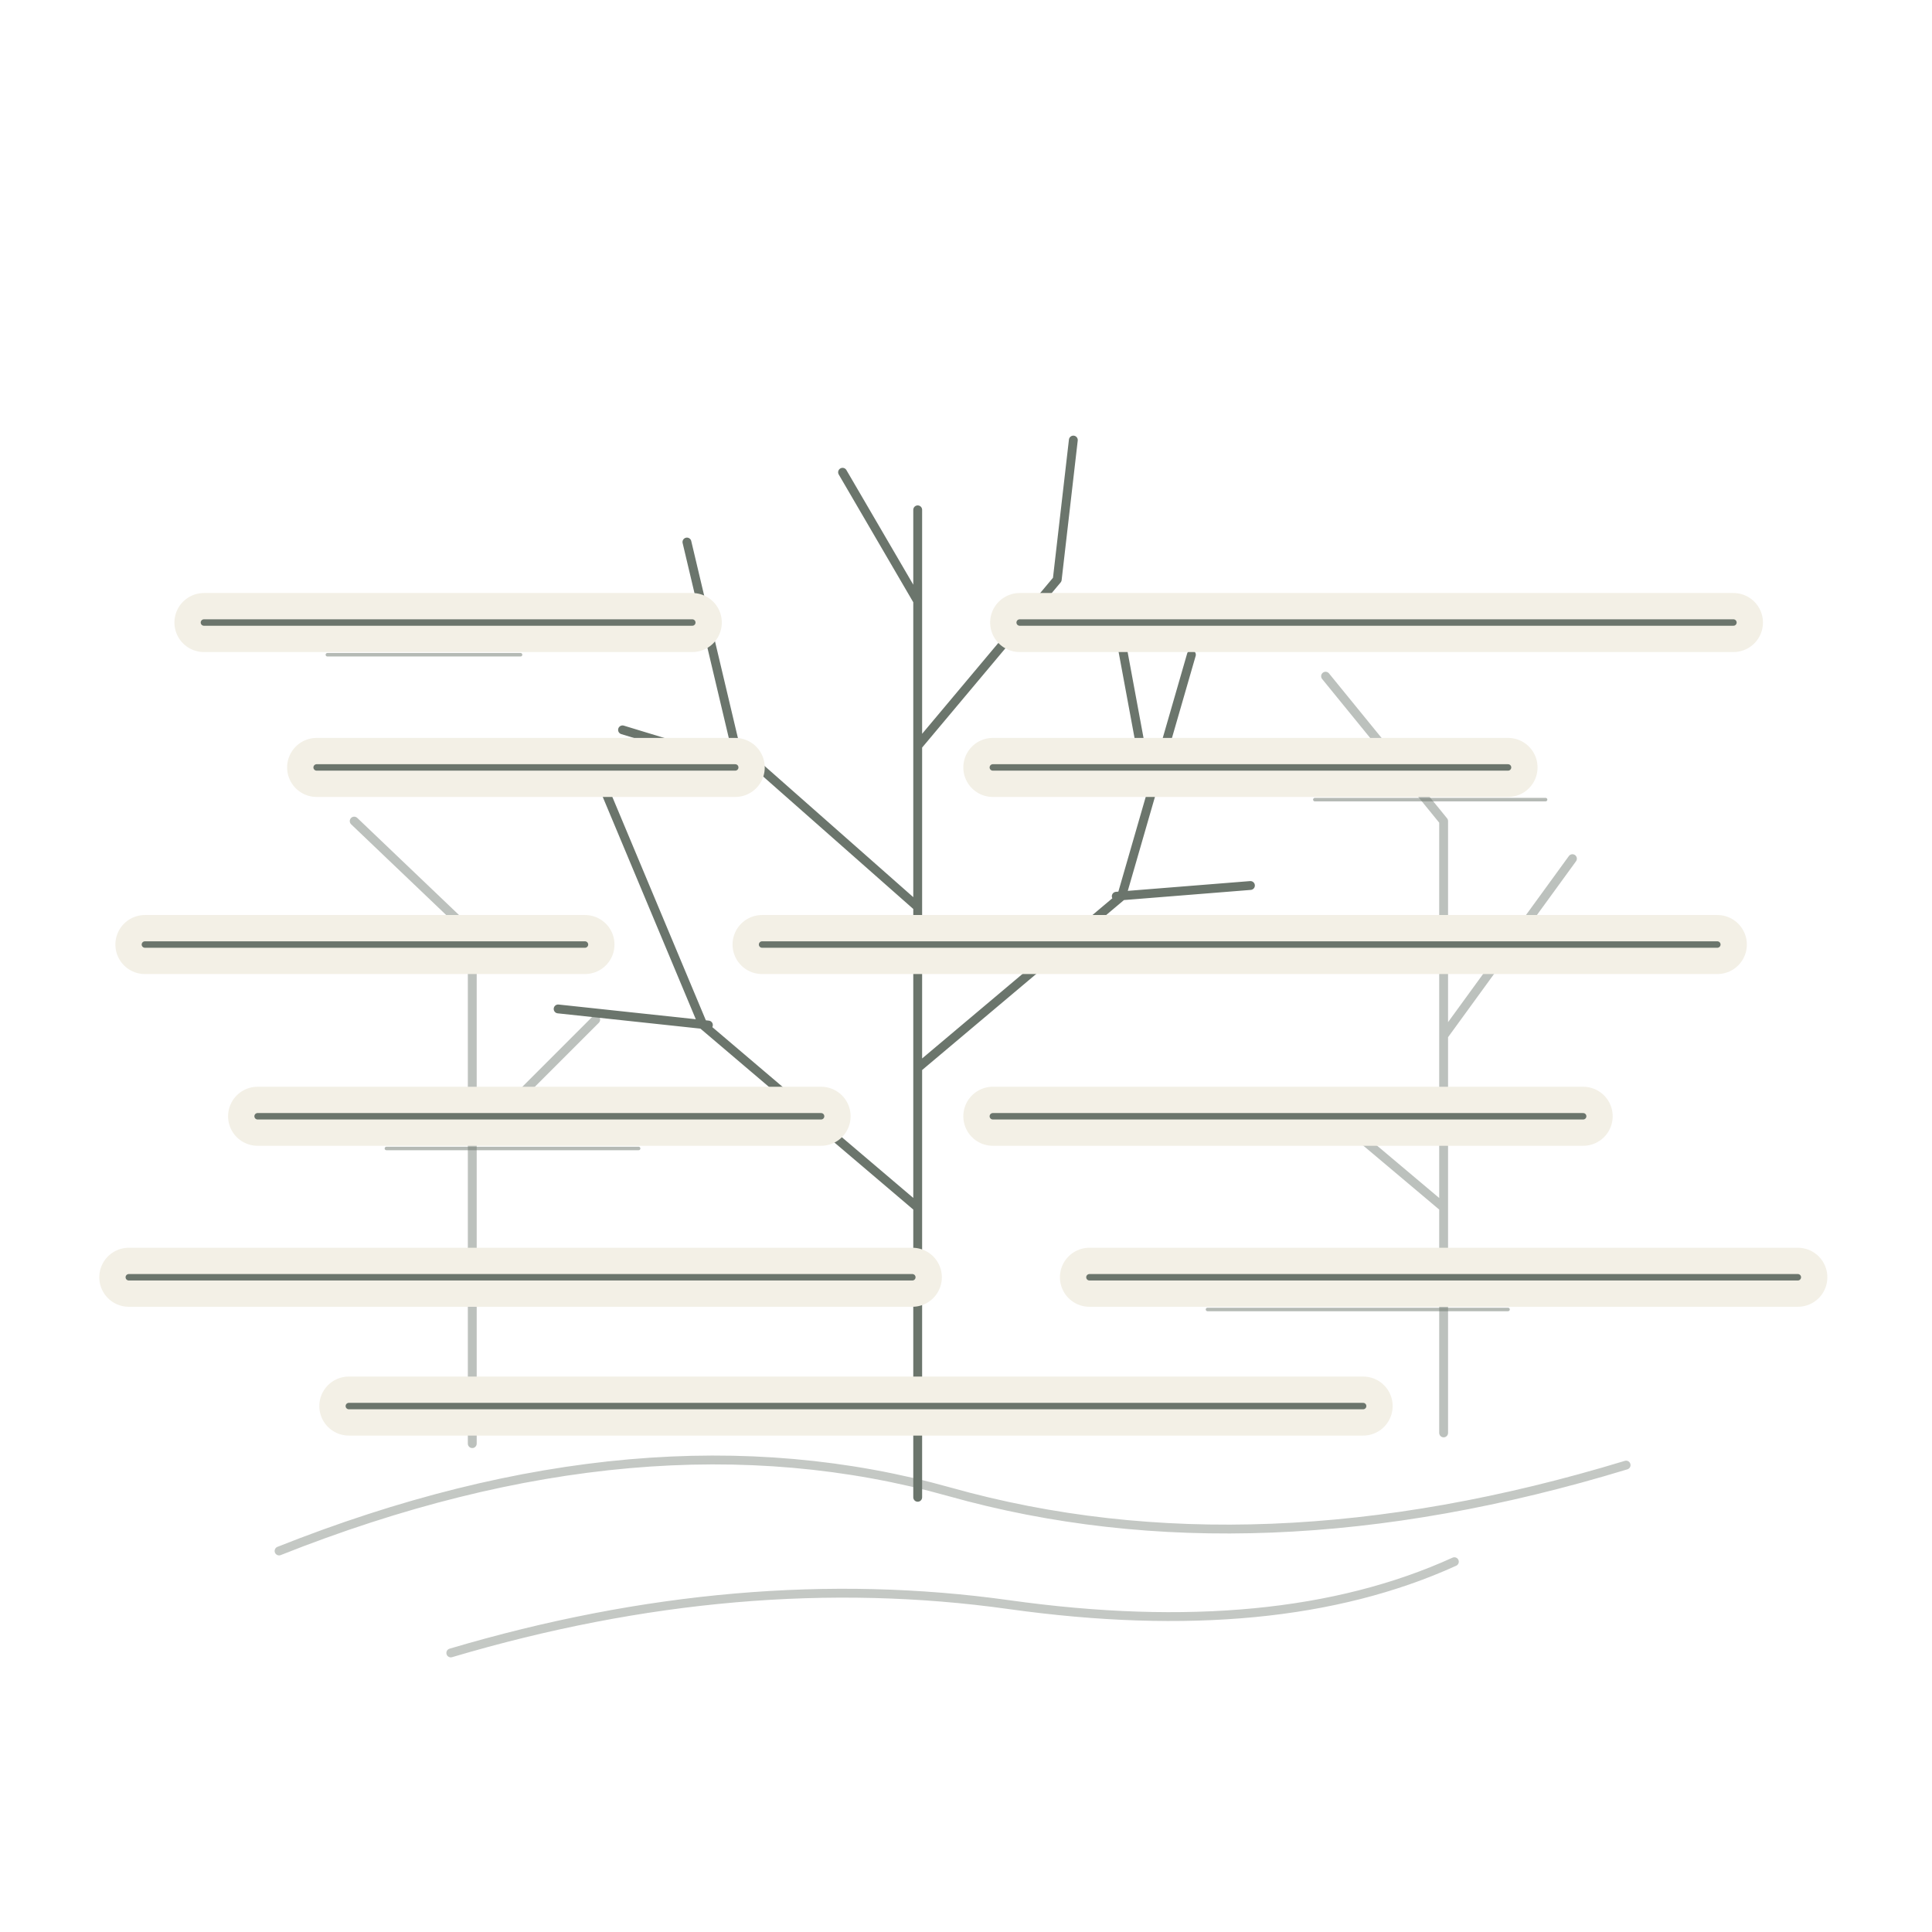
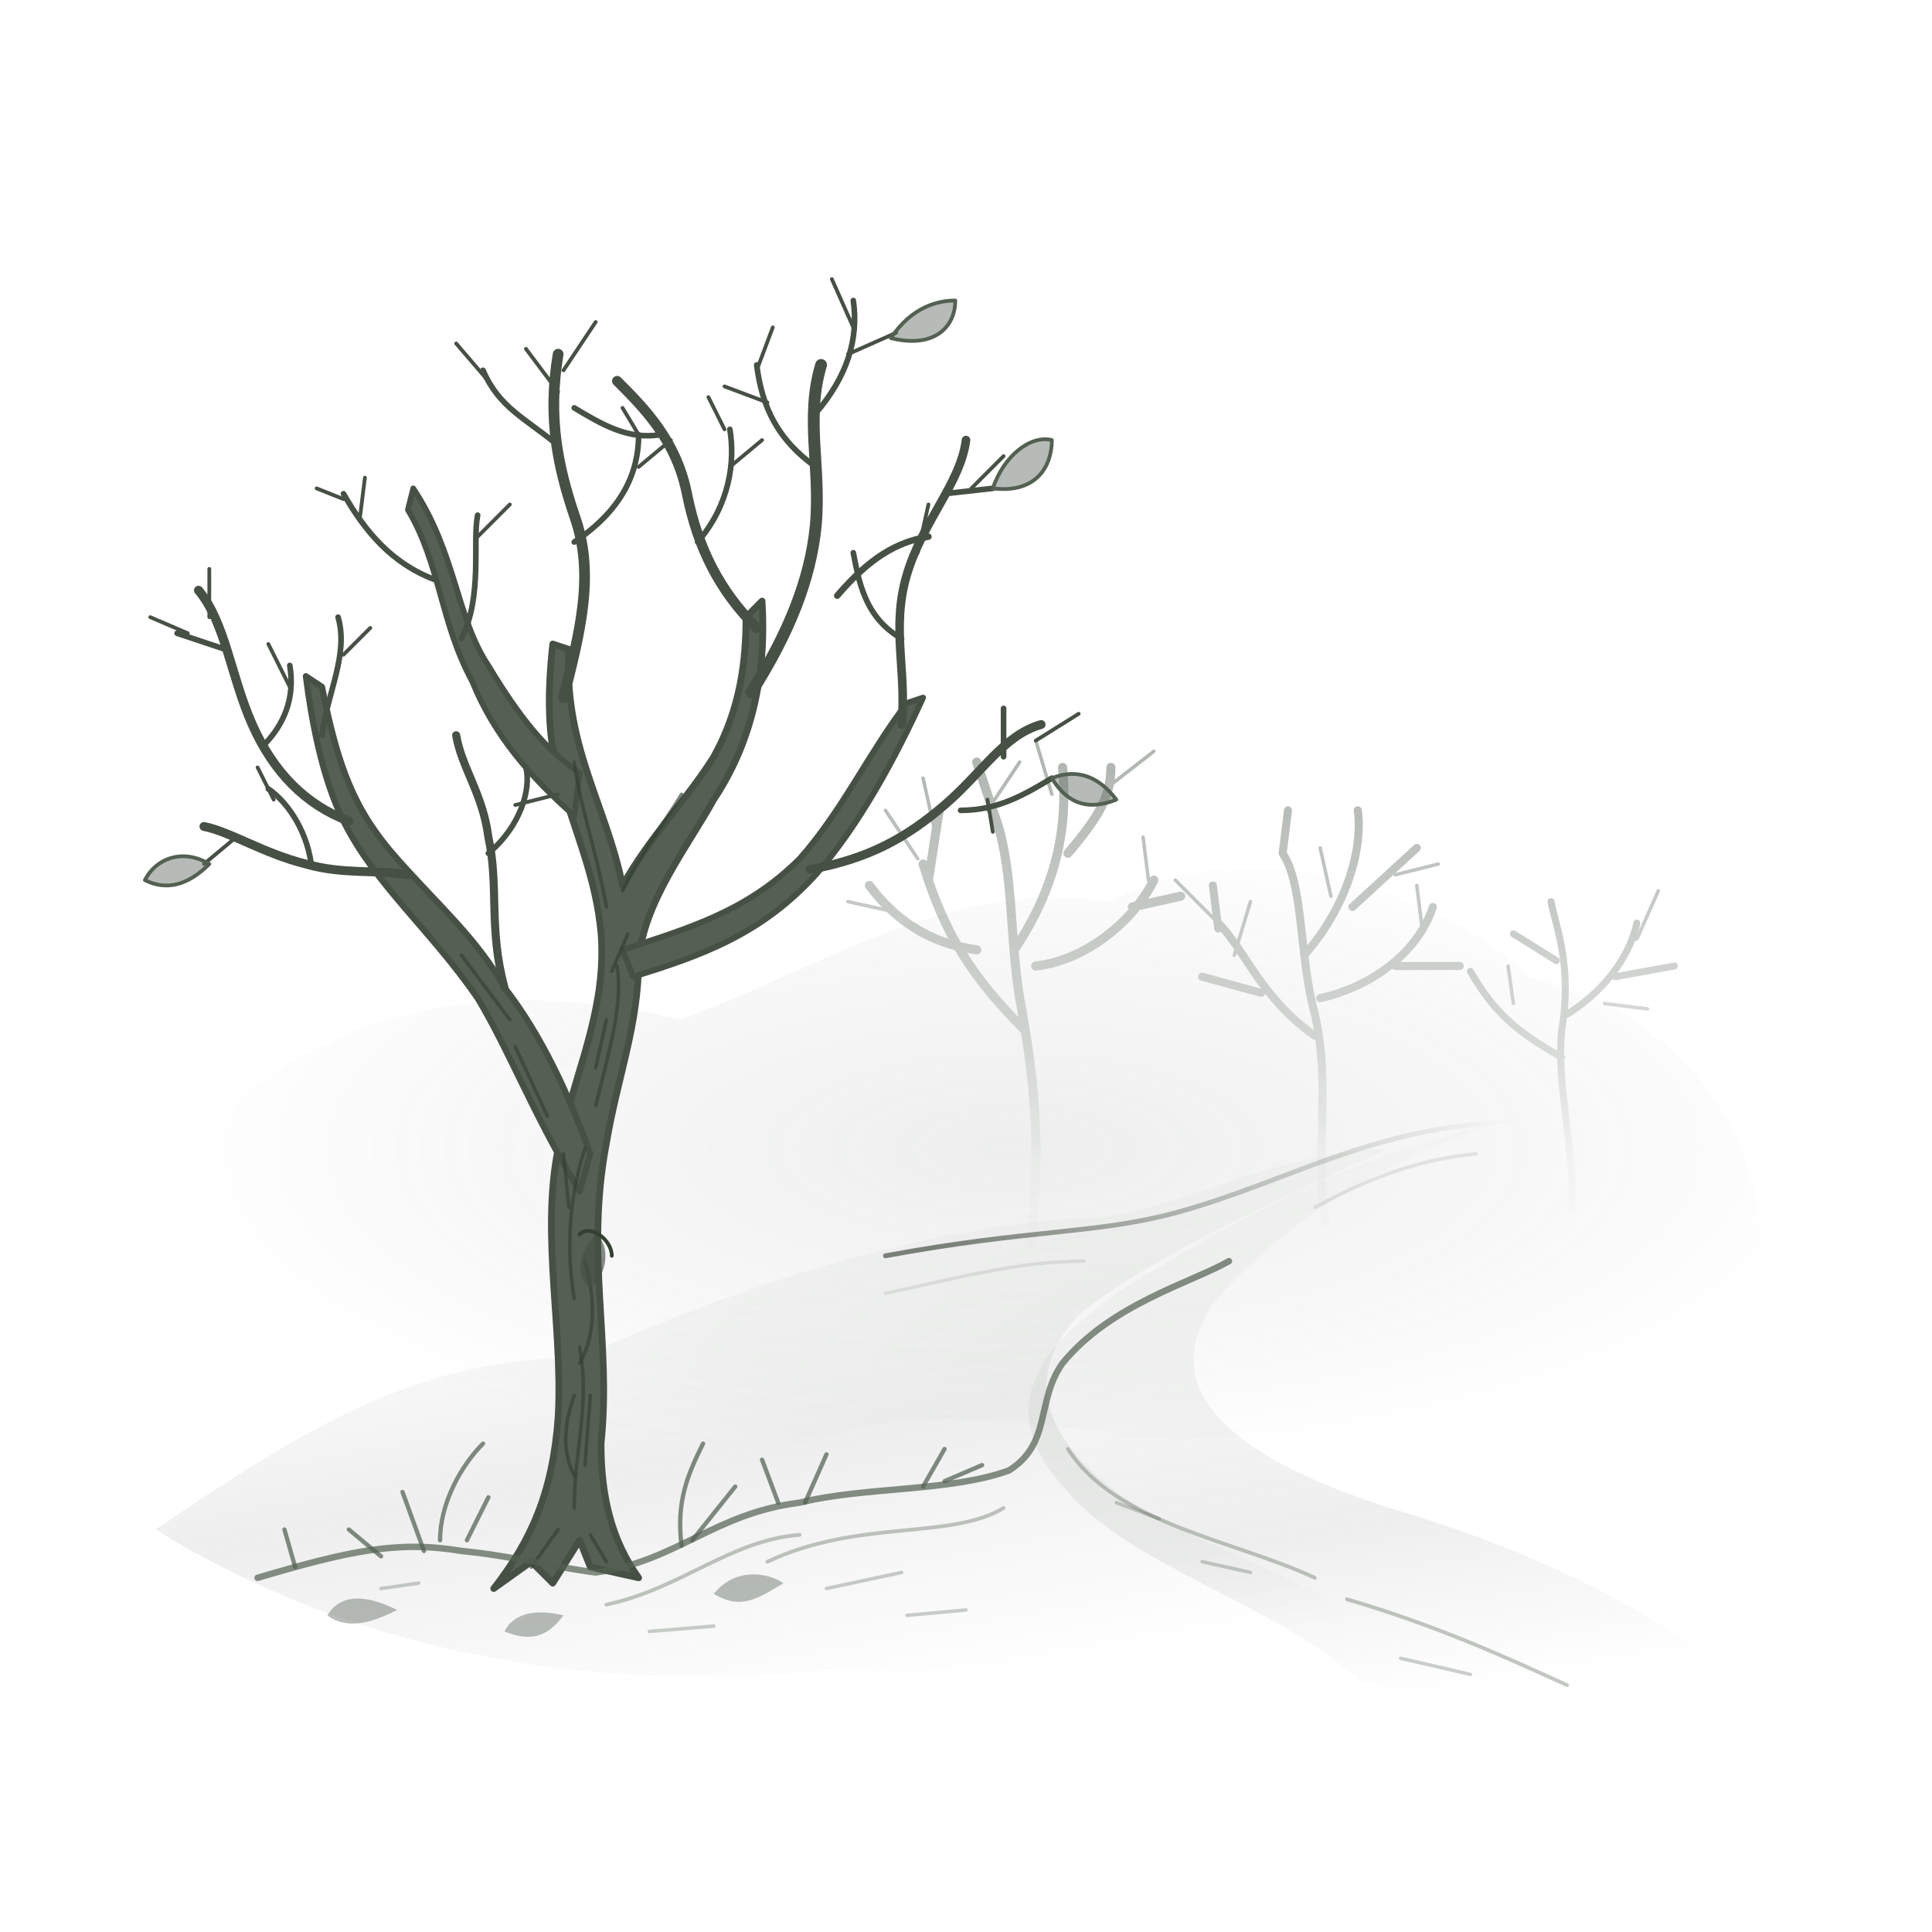
- <svg xmlns="http://www.w3.org/2000/svg" viewBox="0 0 360 360" fill="none" color="#6b756c" role="img" aria-labelledby="title desc">
-   <g stroke="currentColor" stroke-width="1.65" stroke-linecap="round" stroke-linejoin="round">
-     <path d="M52 289q68-27 125-11t126-5M84 308q54-16 104-9t83-8" opacity=".4" />
-     <path d="M171 279V95M171 225l-40-34-18-43M171 199l38-32 13-45M171 169l-34-30-9-38M171 139l26-31 3-26M132 191l-28-3M139 143l-23-7M208 167l25-2M214 147l-5-27M171 112l-14-24" />
-     <path d="M88 269V174l-22-21M88 213l23-23M269 267V153l-22-27M269 193l24-33M269 225l-19-16" opacity=".45" />
-     <path d="M38 116h91m61 0h133" stroke="#f3f0e6" stroke-width="11" />
-     <path d="M38 116h91m61 0h133" stroke-width="1.2" />
-     <path d="M59 143h78m48 0h96" stroke="#f3f0e6" stroke-width="11" />
-     <path d="M59 143h78m48 0h96" stroke-width="1.2" />
-     <path d="M27 176h82m33 0h178" stroke="#f3f0e6" stroke-width="11" />
-     <path d="M27 176h82m33 0h178" stroke-width="1.2" />
-     <path d="M48 208h105m32 0h110" stroke="#f3f0e6" stroke-width="11" />
-     <path d="M48 208h105m32 0h110" stroke-width="1.2" />
-     <path d="M24 238h146m33 0h132" stroke="#f3f0e6" stroke-width="11" />
-     <path d="M24 238h146m33 0h132" stroke-width="1.2" />
-     <path d="M65 262h189" stroke="#f3f0e6" stroke-width="11" />
-     <path d="M65 262h189" stroke-width="1.2" />
-     <path d="M61 122h36M245 149h43M72 214h47M225 244h56" stroke-width=".65" opacity=".5" />
+ <svg xmlns="http://www.w3.org/2000/svg" viewBox="0 0 360 360" fill="none">
+   <defs>
+     <linearGradient id="br-ground" x1="136" y1="224" x2="153" y2="319" gradientUnits="userSpaceOnUse">
+       <stop stop-color="#6b756c" stop-opacity="0" />
+       <stop offset=".48" stop-color="#6b756c" stop-opacity=".12" />
+       <stop offset="1" stop-color="#6b756c" stop-opacity="0" />
+     </linearGradient>
+     <linearGradient id="br-river" x1="238" y1="205" x2="256" y2="318" gradientUnits="userSpaceOnUse">
+       <stop stop-color="#6b756c" stop-opacity="0" />
+       <stop offset=".7" stop-color="#6b756c" stop-opacity=".12" />
+       <stop offset="1" stop-color="#6b756c" stop-opacity="0" />
+     </linearGradient>
+     <radialGradient id="br-haze" cx=".52" cy=".48" r=".55">
+       <stop stop-color="#6b756c" stop-opacity=".12" />
+       <stop offset=".64" stop-color="#6b756c" stop-opacity=".05" />
+       <stop offset="1" stop-color="#6b756c" stop-opacity="0" />
+     </radialGradient>
+     <linearGradient id="br-distance" x1="0" y1="143" x2="0" y2="237" gradientUnits="userSpaceOnUse">
+       <stop stop-color="white" stop-opacity=".52" />
+       <stop offset=".53" stop-color="white" stop-opacity=".26" />
+       <stop offset=".78" stop-color="white" stop-opacity=".04" />
+       <stop offset="1" stop-color="white" stop-opacity="0" />
+     </linearGradient>
+     <mask id="br-fog" maskUnits="userSpaceOnUse" x="145" y="110" width="190" height="150">
+       <path d="M145 110H335V260H145Z" fill="url(#br-distance)" />
+     </mask>
+     <linearGradient id="br-bank-fade" x1="181" y1="246" x2="279" y2="204" gradientUnits="userSpaceOnUse">
+       <stop stop-color="#465044" stop-opacity=".7" />
+       <stop offset=".7" stop-color="#6b756c" stop-opacity=".25" />
+       <stop offset="1" stop-color="#6b756c" stop-opacity="0" />
+     </linearGradient>
+   </defs>
+   <path d="M42 207C67 185 97 183 127 190C158 178 177 164 207 168C230 155 266 164 285 182C313 188 332 214 327 239C318 265 281 270 253 265C219 274 183 259 157 267C120 277 91 264 67 253C45 245 32 225 42 207Z" fill="url(#br-haze)" />
+   <path d="M29 285C57 266 78 253 108 253C139 239 171 229 201 227C218 227 234 215 259 214C232 226 212 236 201 245C189 258 196 271 214 282C233 292 250 296 265 312C223 306 191 313 156 311C111 316 66 308 29 285Z" fill="url(#br-ground)" />
+   <path d="M284 208C255 216 236 231 226 243C214 261 234 273 259 281C286 289 306 299 326 314C298 318 276 319 253 313C238 299 211 292 199 278C183 261 196 249 211 239C236 224 255 214 284 208Z" fill="url(#br-river)" />
+   <g mask="url(#br-fog)" stroke="#6b756c" stroke-linecap="round" stroke-linejoin="round">
+     <path d="M192 232C194 215 193 202 190 186C188 174 189 161 185 151M191 192C181 182 176 174 172 161M189 177C197 165 199 154 198 143M193 180C202 179 211 172 215 164M182 177C175 176 168 173 162 165M185 151L182 142M173 164L175 151M199 159C204 153 207 149 207 143M211 169L220 167" stroke-width="1.7" />
+     <path d="M247 228C245 213 248 202 245 189C242 178 243 165 239 159M245 193C235 186 232 177 227 172M243 178C251 169 254 158 253 151M246 186C255 184 264 178 267 169M235 185L224 182M252 169L264 158M260 180L272 180M239 159L240 151M227 173L226 165" stroke-width="1.5" />
+     <path d="M293 225C293 211 290 202 291 192C293 180 290 173 289 168M291 197C282 192 278 188 274 181M292 189C300 184 304 177 305 172M290 179L282 174M301 182L312 180" stroke-width="1.3" />
+     <g stroke-width=".65">
+       <path d="M171 160L165 151M174 154L172 145M184 151L190 142M196 148L193 138M206 147L215 140M214 164L213 156M167 170L158 168M227 172L219 164M230 178L233 168M248 167L246 158M260 163L268 161M265 173L264 165M282 187L281 180M299 187L307 188M305 175L309 166" />
+     </g>
+   </g>
+   <path d="M165 234C192 229 204 230 219 226C241 220 257 209 285 209" stroke="url(#br-bank-fade)" stroke-width=".9" stroke-linecap="round" />
+   <path d="M165 241C179 238 190 235 202 235M245 225C256 219 265 216 275 215" stroke="#6b756c" stroke-opacity=".16" stroke-width=".65" stroke-linecap="round" />
+   <g stroke-linecap="round" stroke-linejoin="round">
+     <path d="M92 296C99 287 103 278 104 264C105 246 100 227 105 210C108 198 113 187 112 174C111 163 107 155 104 144C102 137 102 129 103 120L106 121C105 139 113 150 116 165C121 156 128 149 133 141C138 132 139 123 139 115L142 112C143 128 139 140 133 149C128 158 120 168 119 179C119 191 115 201 113 213C109 234 114 250 112 269C112 279 114 287 119 294L110 292L108 287L103 295L99 291Z" fill="#536052" stroke="#465044" stroke-width="1.25" />
+     <path d="M108 222C99 207 95 196 89 186C80 173 70 165 64 153C60 145 58 134 57 126L60 128C63 143 66 151 74 160C82 169 89 175 94 184C101 193 106 204 110 215Z" fill="#536052" stroke="#465044" stroke-width="1.15" />
+     <path d="M116 177C128 173 139 170 149 160C157 151 162 140 169 131L172 130C167 141 160 154 152 163C142 174 131 178 118 182Z" fill="#536052" stroke="#465044" stroke-width="1.1" />
+     <path d="M107 152C99 145 92 137 88 127C82 116 82 105 76 95L77 91C85 103 85 115 91 124C97 134 102 140 108 144Z" fill="#536052" stroke="#465044" stroke-width="1.05" />
+     <path d="M140 129C147 118 151 108 152 98C153 87 150 78 153 68" stroke="#465044" stroke-width="2.2" />
+     <path d="M141 117C134 110 130 102 128 92C126 82 120 76 115 71" stroke="#465044" stroke-width="1.9" />
+     <path d="M105 130C108 118 111 107 107 96C104 87 102 78 104 66" stroke="#465044" stroke-width="2" />
+     <path d="M65 153C57 150 51 144 47 135C43 126 42 116 37 110" stroke="#465044" stroke-width="1.7" />
+     <path d="M76 163C70 162 64 163 57 161C49 159 43 155 38 154" stroke="#465044" stroke-width="1.65" />
+     <path d="M94 184C91 173 93 165 91 156C90 148 86 143 85 137" stroke="#465044" stroke-width="1.5" />
+     <path d="M151 162C162 160 169 156 176 150C183 144 187 137 194 135" stroke="#465044" stroke-width="1.65" />
+     <path d="M168 135C169 125 166 117 169 107C172 97 179 90 180 82" stroke="#465044" stroke-width="1.6" />
+     <path d="M156 111C162 104 167 101 173 100" stroke="#465044" stroke-width="1.2" />
+     <g stroke="#465044" stroke-width="1.05">
+       <path d="M152 87C145 82 142 76 141 68M152 77C158 70 160 63 159 56M130 101C136 94 137 86 136 80M123 81C117 82 112 79 107 76M107 101C116 95 119 88 119 81M104 83C98 78 93 76 90 69M81 108C73 105 68 99 64 92M86 119C90 111 88 101 89 96M60 137C61 129 65 122 63 115M49 139C53 135 55 130 54 124M42 121L33 118M58 161C57 154 53 149 50 147M91 159C97 154 99 147 98 143M168 119C161 115 160 108 159 103M176 92L185 91M179 151C186 151 191 148 196 145M187 141L187 132" />
+     </g>
+     <g stroke="#465044" stroke-width=".7">
+       <path d="M158 66L167 62M159 61L155 52M143 75L135 72M141 69L144 61M136 87L142 82M135 80L132 74M119 87L125 82M119 81L116 76M105 69L111 60M104 73L98 65M91 71L85 64M67 97L68 89M64 93L59 91M89 100L95 94M64 122L69 117M54 128L50 120M39 115L39 106M35 118L28 115M44 156L38 161M51 149L48 143M96 150L104 148M171 103L173 94M181 91L187 85M184 149L185 155M193 138L201 133" />
+     </g>
+     <g stroke="#344032" stroke-opacity=".65" stroke-width=".65">
+       <path d="M107 281C107 270 110 262 108 251M107 242C105 230 107 220 109 214M111 206C114 194 116 187 115 180M113 169C111 158 108 150 107 142M116 166C120 158 124 153 127 148M102 208L96 195M95 190L86 178M110 286L113 291M104 285L99 292M109 273L110 260M106 225L105 215" />
+       <path d="M108 254C112 247 110 239 109 235M107 275C104 269 106 263 107 260M111 199L113 190M114 181L117 174" />
+     </g>
+     <path d="M111 230C114 232 113 238 110 240C107 238 108 233 111 230Z" fill="#465044" fill-opacity=".65" />
+     <path d="M108 230C110 228 114 231 114 234" stroke="#344032" stroke-width=".7" />
+   </g>
+   <g fill="#6b756c" fill-opacity=".49" stroke="#536052" stroke-width=".7" stroke-linejoin="round">
+     <path d="M166 63C170 57 175 56 178 56C178 61 174 65 166 63Z" />
+     <path d="M185 91C187 85 192 81 196 82C196 87 193 92 185 91Z" />
+     <path d="M196 145C201 143 205 145 208 149C203 151 199 150 196 145Z" />
+     <path d="M39 161C35 165 31 166 27 164C29 160 34 158 39 161Z" />
+   </g>
+   <g stroke="#536052" stroke-linecap="round" stroke-linejoin="round">
+     <path d="M48 294C65 289 74 287 86 289C96 290 103 292 111 293C126 291 133 282 149 280C161 277 177 278 188 274C196 269 193 261 198 254C207 243 222 239 229 235" stroke-width="1.2" stroke-opacity=".7" />
+     <path d="M113 299C127 296 136 287 149 286M143 291C160 283 177 287 187 281M199 270C208 284 230 287 245 294M251 298C268 303 281 309 292 314" stroke-width=".7" stroke-opacity=".35" />
+     <path d="M79 289L75 278M82 287C82 280 86 273 90 269M87 287L91 279M71 290L65 285M127 288C126 280 128 275 131 269M129 287L137 277M145 280L142 272M150 280L154 271M172 277L176 270M176 276L183 273M55 292L53 285" stroke-width=".8" stroke-opacity=".72" />
+     <path d="M78 295L71 296M121 304L133 303M154 296L168 293M169 301L180 300M224 291L233 293M261 309L274 312M208 280L216 283" stroke-width=".65" stroke-opacity=".3" />
+   </g>
+   <g fill="#6b756c" fill-opacity=".48">
+     <path d="M61 301C64 296 70 298 74 300C70 302 65 304 61 301Z" />
+     <path d="M133 297C137 292 143 293 146 295C141 298 138 300 133 297Z" />
+     <path d="M94 304C96 300 101 300 105 301C102 305 99 306 94 304Z" />
  </g>
</svg>
